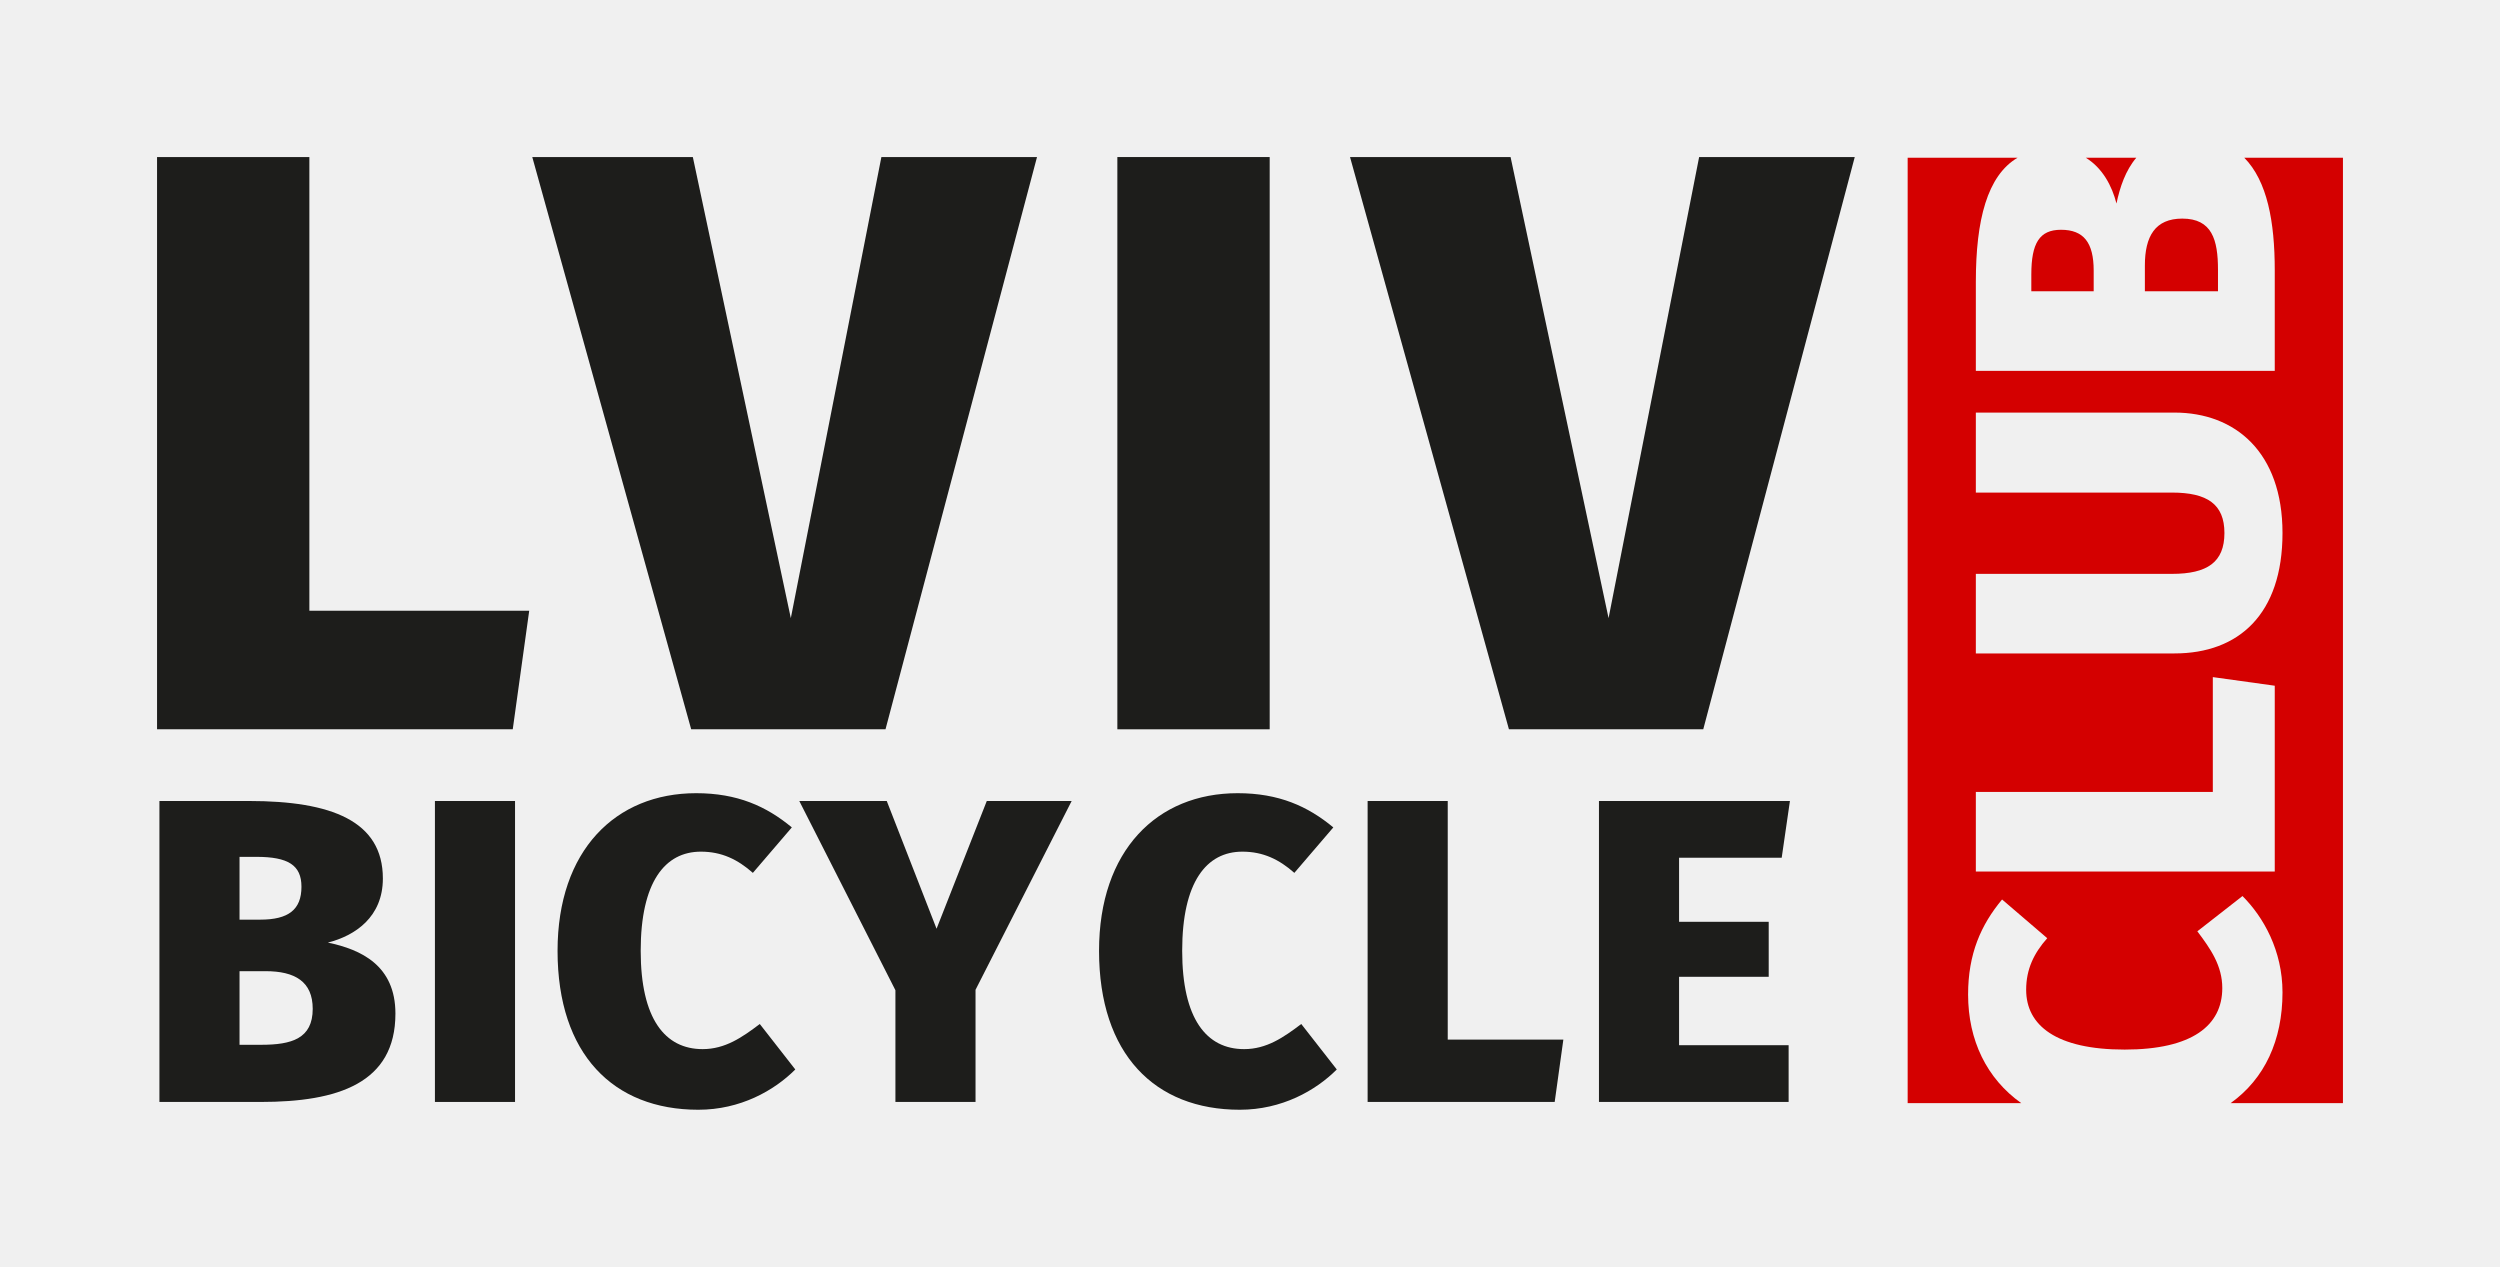
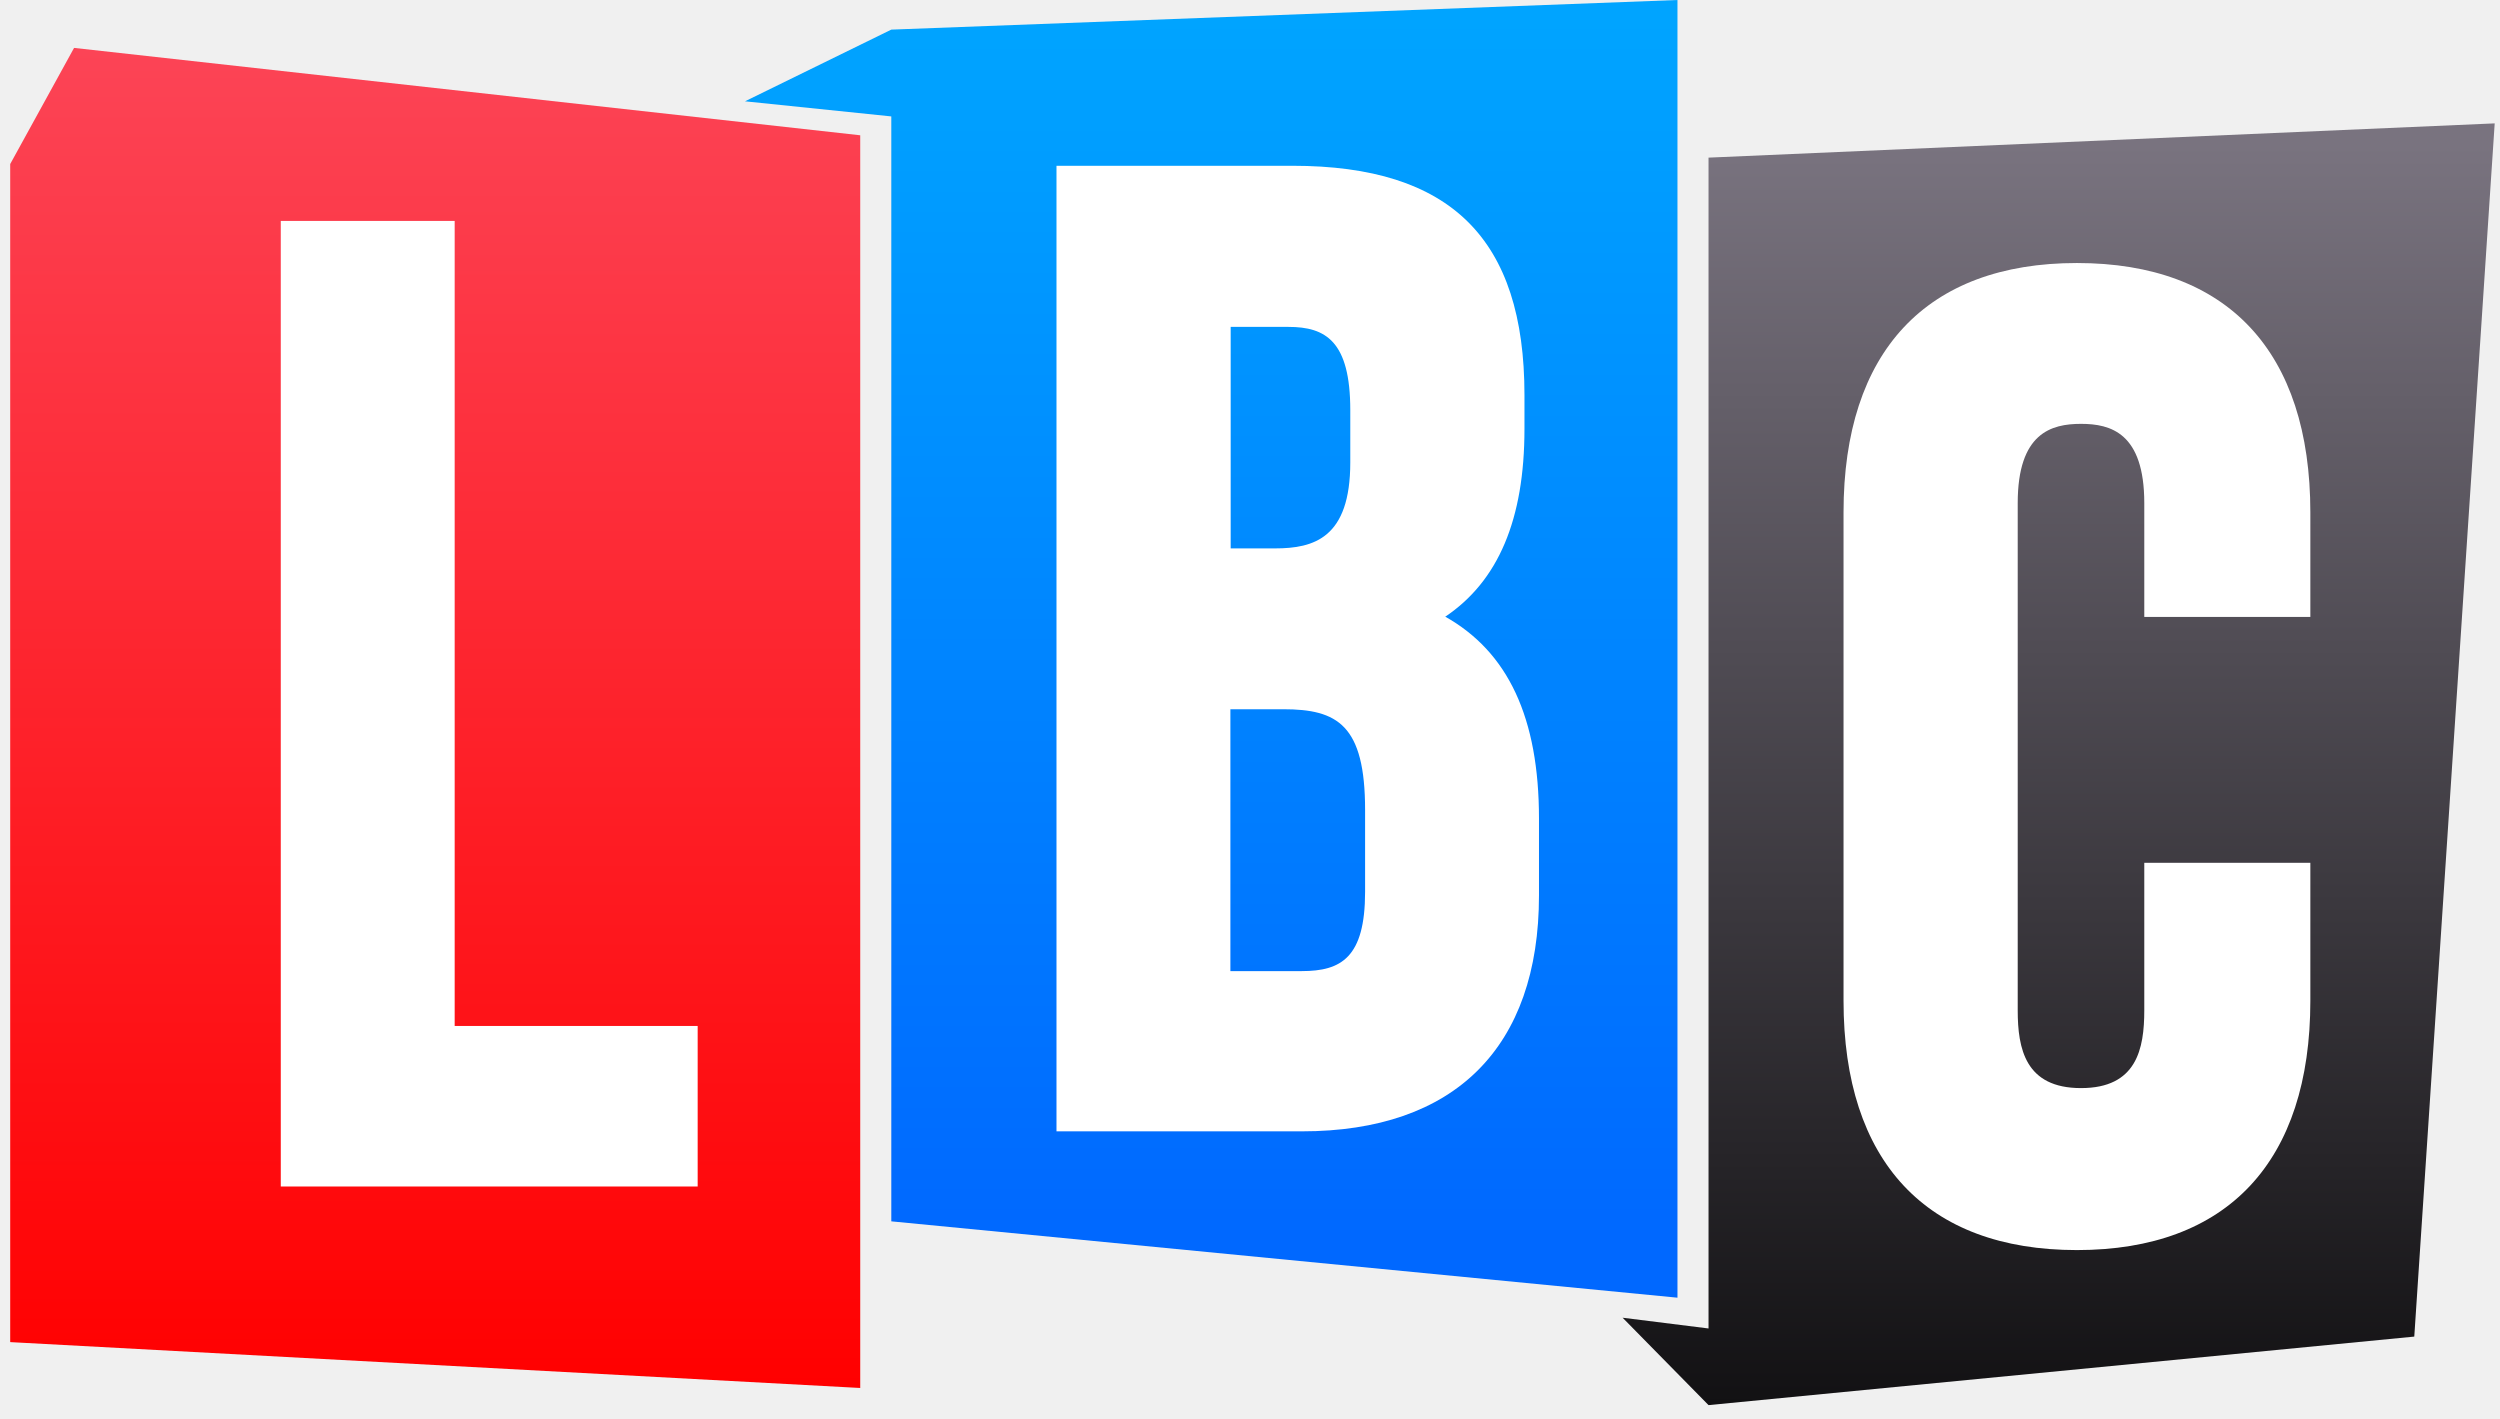
- <svg xmlns="http://www.w3.org/2000/svg" width="477.568" height="241.992" viewBox="0 0 126.357 64.027" version="1.1" id="svg602">
-   <defs id="defs596" />
-   <g id="layer1" transform="translate(-0.3217159,-200.7305)">
-     <g id="g22" transform="matrix(0.3527778,0,0,-0.3527778,16.12722,251.7204)">
-       <path d="m 0,0 c 0,3.909 -2.544,5.398 -6.763,5.398 h -3.722 V -5.149 h 3.102 C -3.041,-5.149 0,-4.281 0,0 m -10.485,21.777 v -8.996 h 2.978 c 4.032,0 5.894,1.427 5.894,4.715 0,3.102 -1.924,4.281 -6.453,4.281 z M 11.85,-0.682 c 0,-9.989 -8.252,-12.657 -19.295,-12.657 H -21.963 V 29.78 h 12.842 c 11.788,0 19.172,-2.853 19.172,-11.105 0,-5.522 -3.971,-8.19 -7.88,-9.182 C 6.948,8.5 11.85,6.205 11.85,-0.682" style="fill:#1d1d1b;fill-opacity:1;fill-rule:nonzero;stroke:none" id="path24" />
-     </g>
-     <path d="m 26.353,256.426 h -4.049 v -15.211 h 4.049 z" style="fill:#1d1d1b;fill-opacity:1;fill-rule:nonzero;stroke:none;stroke-width:0.353" id="path26" />
-     <g id="g28" transform="matrix(0.3527778,0,0,-0.3527778,40.34316,242.5495)">
-       <path d="m 0,0 -5.584,-6.515 c -2.171,1.924 -4.467,3.04 -7.445,3.04 -5.15,0 -8.624,-4.342 -8.624,-14.207 0,-9.741 3.474,-14.084 8.872,-14.084 3.226,0 5.646,1.675 8.19,3.599 l 5.087,-6.515 c -3.04,-3.04 -7.879,-5.77 -13.897,-5.77 -12.161,0 -20.164,7.942 -20.164,22.77 0,14.393 8.314,22.583 19.854,22.583 C -7.817,4.901 -3.661,3.04 0,0" style="fill:#1d1d1b;fill-opacity:1;fill-rule:nonzero;stroke:none" id="path30" />
-     </g>
-     <g id="g32" transform="matrix(0.3527778,0,0,-0.3527778,49.62784,250.7573)">
-       <path d="M 0,0 V -16.069 H -11.478 V -0.062 L -25.251,27.05 h 12.532 L -5.584,8.748 1.613,27.05 h 12.16 z" style="fill:#1d1d1b;fill-opacity:1;fill-rule:nonzero;stroke:none" id="path34" />
-     </g>
-     <g id="g36" transform="matrix(0.3527778,0,0,-0.3527778,67.71134,242.5495)">
-       <path d="m 0,0 -5.584,-6.515 c -2.172,1.924 -4.467,3.04 -7.445,3.04 -5.15,0 -8.624,-4.342 -8.624,-14.207 0,-9.741 3.474,-14.084 8.872,-14.084 3.226,0 5.646,1.675 8.189,3.599 l 5.088,-6.515 c -3.04,-3.04 -7.879,-5.77 -13.897,-5.77 -12.161,0 -20.164,7.942 -20.164,22.77 0,14.393 8.314,22.583 19.853,22.583 C -7.817,4.901 -3.661,3.04 0,0" style="fill:#1d1d1b;fill-opacity:1;fill-rule:nonzero;stroke:none" id="path38" />
-     </g>
-     <g id="g40" transform="matrix(0.3527778,0,0,-0.3527778,73.49425,253.2743)">
-       <path d="M 0,0 H 16.565 L 15.324,-8.934 H -11.478 V 34.185 H 0 Z" style="fill:#1d1d1b;fill-opacity:1;fill-rule:nonzero;stroke:none" id="path42" />
-     </g>
-     <g id="g44" transform="matrix(0.3527778,0,0,-0.3527778,90.37385,244.0817)">
-       <path d="m 0,0 h -14.704 v -9.182 h 12.843 v -7.88 h -12.843 v -9.802 H 0.992 v -8.128 H -26.182 V 8.127 H 1.179 Z" style="fill:#1d1d1b;fill-opacity:1;fill-rule:nonzero;stroke:none" id="path46" />
-     </g>
-     <g id="g48" transform="matrix(0.3527778,0,0,-0.3527778,106.1424,214.4091)" style="fill:#d40000">
-       <path d="m 0,0 c 0,4.005 -1.417,5.854 -4.683,5.854 -3.081,0 -4.252,-1.91 -4.252,-6.409 V -2.958 H 0 Z" style="fill:#d40000;fill-opacity:1;fill-rule:evenodd;stroke:none" id="path50" />
-     </g>
-     <g id="g52" transform="matrix(0.3527778,0,0,-0.3527778,107.2944,211.0179)">
-       <path d="M 0,0 C 0.491,2.363 1.305,4.756 2.842,6.564 H -4.396 C -2.006,5.092 -0.644,2.537 0,0" style="fill:#d40000;fill-opacity:1;fill-rule:evenodd;stroke:none" id="path54" />
-     </g>
-     <g id="g56" transform="matrix(0.3527778,0,0,-0.3527778,108.7297,214.1481)" style="fill:#d40000">
-       <path d="m 0,0 v -3.697 h 10.475 v 3.08 C 10.475,3.697 9.611,6.716 5.36,6.716 1.478,6.716 0,4.19 0,0" style="fill:#d40000;fill-opacity:1;fill-rule:evenodd;stroke:none" id="path58" />
-     </g>
-     <g id="g60" transform="matrix(0.3527778,0,0,-0.3527778,110.2293,233.7568)" style="fill:#d40000">
-       <path d="M 0,0 H -28.468 V 11.399 H -0.37 c 5.054,0 7.517,1.664 7.517,5.854 0,4.129 -2.463,5.793 -7.517,5.793 H -28.468 V 34.507 H 0 c 8.688,0 15.467,-5.669 15.467,-17.254 C 15.467,5.607 9.181,0 0,0 m 14.357,-31.244 h -42.825 v 11.4 H 5.484 v 16.452 l 8.873,-1.233 z M 9.989,71.021 c 3.298,-3.345 4.368,-9.17 4.368,-16.116 V 40.486 h -42.825 v 12.756 c 0,8.866 1.631,15.215 5.979,17.779 H -38.237 V -64.432 h 16.276 c -4.948,3.515 -7.617,9.01 -7.617,15.562 0,5.854 1.849,9.983 4.868,13.618 l 6.471,-5.545 c -1.911,-2.157 -3.02,-4.437 -3.02,-7.395 0,-5.114 4.314,-8.565 14.112,-8.565 9.673,0 13.987,3.451 13.987,8.812 0,3.204 -1.664,5.607 -3.574,8.133 l 6.469,5.053 c 3.02,-3.019 5.732,-7.825 5.732,-13.803 0,-6.854 -2.547,-12.373 -7.437,-15.87 H 24.127 V 71.021 Z" style="fill:#d40000;fill-opacity:1;fill-rule:evenodd;stroke:none" id="path62" />
-     </g>
-     <g id="g64" transform="matrix(0.3527778,0,0,-0.3527778,15.95824,231.5982)">
-       <path d="M 0,0 H 31.497 L 29.138,-16.987 H -21.824 V 64.999 H 0 Z" style="fill:#1d1d1b;fill-opacity:1;fill-rule:nonzero;stroke:none" id="path66" />
-     </g>
-     <g id="g68" transform="matrix(0.3527778,0,0,-0.3527778,45.07757,237.591)">
-       <path d="m 0,0 h -27.84 l -22.767,81.986 h 23.003 L -13.566,15.925 -0.59,81.986 h 22.296 z" style="fill:#1d1d1b;fill-opacity:1;fill-rule:nonzero;stroke:none" id="path70" />
-     </g>
-     <path d="M 64.495,237.591 H 56.796 v -28.923 h 7.699 z" style="fill:#1d1d1b;fill-opacity:1;fill-rule:nonzero;stroke:none;stroke-width:0.353" id="path72" />
-     <g id="g74" transform="matrix(0.3527778,0,0,-0.3527778,86.40888,237.591)">
-       <path d="m 0,0 h -27.84 l -22.767,81.986 h 23.003 L -13.566,15.925 -0.59,81.986 h 22.295 z" style="fill:#1d1d1b;fill-opacity:1;fill-rule:nonzero;stroke:none" id="path76" />
-     </g>
-   </g>
+ <svg xmlns="http://www.w3.org/2000/svg" width="245" height="139" viewBox="0 0 245 139" fill="none">
+   <path d="M1 131.527V16.075L7.259 4.694L84.303 13.258V136.022L1 131.527Z" fill="url(#paint0_linear_101_4996)" />
+   <path d="M44.558 100.544V21.651H27.516V116.277H68.371V100.544H44.558Z" fill="white" />
+   <path d="M164.392 0V127.174L87.348 119.692V11.409L73.009 9.929L87.348 2.902L164.392 0Z" fill="url(#paint1_linear_101_4996)" />
+   <path d="M141.603 60.458C146.838 56.958 149.398 50.898 149.398 42.022V38.722C149.398 23.387 142.172 16.246 126.666 16.246H103.536V110.872H127.577C142.57 110.872 150.821 102.65 150.821 87.742V80.231C150.821 70.359 147.805 63.872 141.575 60.401L141.603 60.458ZM120.606 69.505H125.756C131.076 69.505 133.779 71.041 133.779 79.377V87.4C133.779 93.859 131.418 95.168 127.577 95.168H120.578V69.505H120.606ZM132.328 45.322C132.328 52.719 128.772 53.743 124.959 53.743H120.606V32.036H126.268C129.91 32.036 132.328 33.43 132.328 40.201V45.322Z" fill="white" />
+   <path d="M244.48 12.091L236.599 130.986L167.436 137.701L159.015 129.137L167.436 130.19V15.448L244.48 12.091Z" fill="url(#paint2_linear_101_4996)" />
+   <path d="M226.414 60.458V50.215C226.414 34.454 218.306 25.776 203.54 25.776C188.774 25.776 180.666 34.454 180.666 50.215V98.069C180.666 113.831 188.774 122.508 203.54 122.508C218.306 122.508 226.414 113.831 226.414 98.069V84.555H210.14V99.008C210.14 102.792 209.401 106.633 203.938 106.633C198.476 106.633 197.736 102.764 197.736 99.008V49.305C197.736 42.42 201.036 41.538 203.938 41.538C206.84 41.538 210.14 42.42 210.14 49.305V60.458H226.414Z" fill="white" />
+   <defs>
+     <linearGradient id="paint0_linear_101_4996" x1="42.652" y1="4.694" x2="42.652" y2="136.022" gradientUnits="userSpaceOnUse">
+       <stop stop-color="#FC4456" />
+       <stop offset="1" stop-color="#FF0000" />
+     </linearGradient>
+     <linearGradient id="paint1_linear_101_4996" x1="118.7" y1="1.821" x2="118.7" y2="121.512" gradientUnits="userSpaceOnUse">
+       <stop stop-color="#00A4FF" />
+       <stop offset="1" stop-color="#0068FF" />
+     </linearGradient>
+     <linearGradient id="paint2_linear_101_4996" x1="201.747" y1="14.225" x2="201.747" y2="137.701" gradientUnits="userSpaceOnUse">
+       <stop stop-color="#79737F" />
+       <stop offset="1" stop-color="#121113" />
+     </linearGradient>
+   </defs>
</svg>
